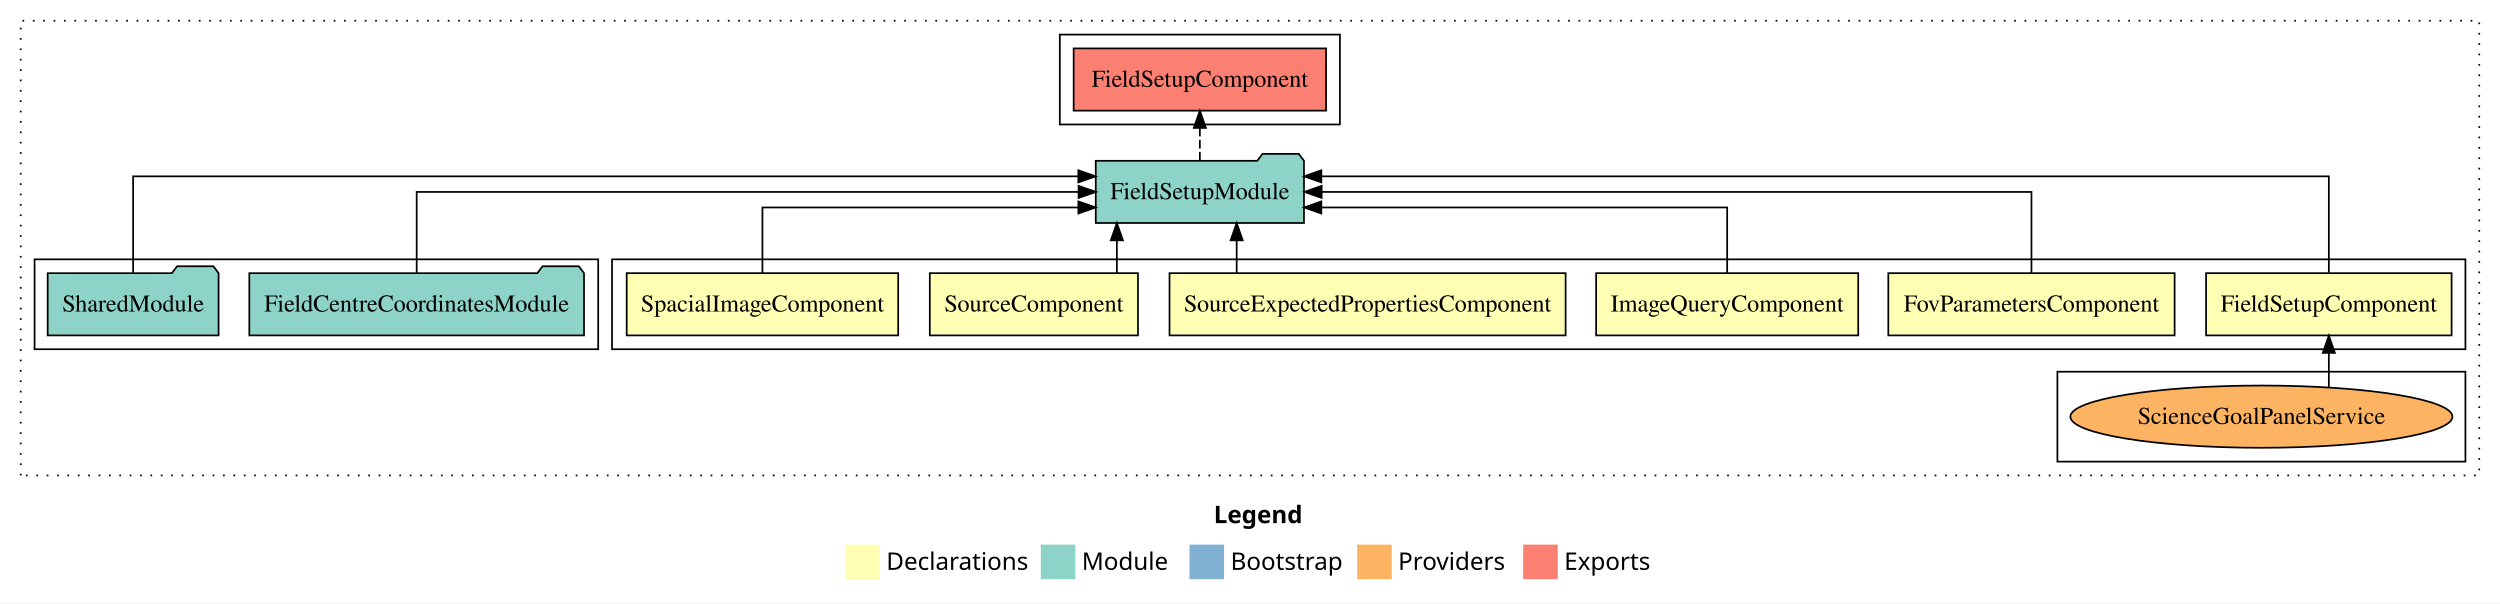
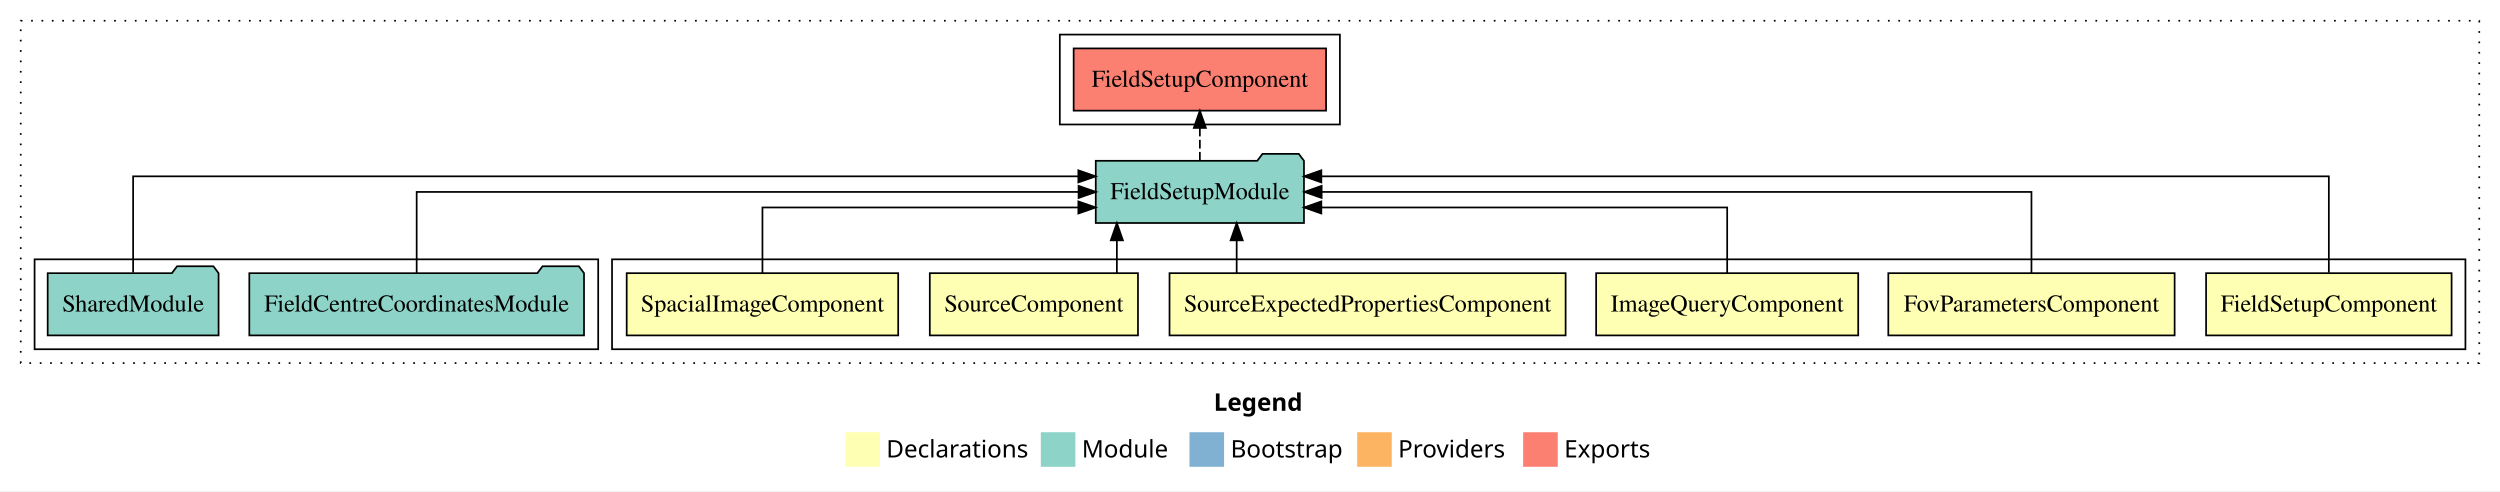
- <svg xmlns="http://www.w3.org/2000/svg" width="1446pt" height="349pt" viewBox="0.00 0.00 1446.00 349.00">
-   <g id="graph0" class="graph" transform="scale(1 1) rotate(0) translate(4 345)">
-     <polygon fill="#ffffff" stroke="transparent" points="-4,4 -4,-345 1442,-345 1442,4 -4,4" />
+ <svg xmlns="http://www.w3.org/2000/svg" width="1446pt" height="284pt" viewBox="0.00 0.00 1446.00 284.00">
+   <g id="graph0" class="graph" transform="scale(1 1) rotate(0) translate(4 280)">
+     <polygon fill="#ffffff" stroke="transparent" points="-4,4 -4,-280 1442,-280 1442,4 -4,4" />
    <text text-anchor="start" x="698.009" y="-42.4" font-family="sans-serif" font-weight="bold" font-size="14.00" fill="#000000">Legend</text>
    <polygon fill="#ffffb3" stroke="transparent" points="485,-10 485,-30 505,-30 505,-10 485,-10" />
    <text text-anchor="start" x="508.629" y="-15.4" font-family="sans-serif" font-size="14.00" fill="#000000">  Declarations</text>
    <polygon fill="#8dd3c7" stroke="transparent" points="598,-10 598,-30 618,-30 618,-10 598,-10" />
    <text text-anchor="start" x="621.725" y="-15.4" font-family="sans-serif" font-size="14.00" fill="#000000">  Module</text>
    <polygon fill="#80b1d3" stroke="transparent" points="684,-10 684,-30 704,-30 704,-10 684,-10" />
    <text text-anchor="start" x="707.781" y="-15.4" font-family="sans-serif" font-size="14.00" fill="#000000">  Bootstrap</text>
    <polygon fill="#fdb462" stroke="transparent" points="781,-10 781,-30 801,-30 801,-10 781,-10" />
    <text text-anchor="start" x="804.673" y="-15.4" font-family="sans-serif" font-size="14.00" fill="#000000">  Providers</text>
    <polygon fill="#fb8072" stroke="transparent" points="877,-10 877,-30 897,-30 897,-10 877,-10" />
    <text text-anchor="start" x="900.726" y="-15.4" font-family="sans-serif" font-size="14.00" fill="#000000">  Exports</text>
    <g id="clust1" class="cluster">
-       <polygon fill="none" stroke="#000000" stroke-dasharray="1,5" points="8,-70 8,-333 1430,-333 1430,-70 8,-70" />
+       <polygon fill="none" stroke="#000000" stroke-dasharray="1,5" points="8,-70 8,-268 1430,-268 1430,-70 8,-70" />
    </g>
    <g id="clust2" class="cluster">
-       <polygon fill="none" stroke="#000000" points="350,-143 350,-195 1422,-195 1422,-143 350,-143" />
-     </g>
-     <g id="clust3" class="cluster">
-       <polygon fill="none" stroke="#000000" points="1186,-78 1186,-130 1422,-130 1422,-78 1186,-78" />
+       <polygon fill="none" stroke="#000000" points="350,-78 350,-130 1422,-130 1422,-78 350,-78" />
    </g>
    <g id="clust9" class="cluster">
-       <polygon fill="none" stroke="#000000" points="16,-143 16,-195 342,-195 342,-143 16,-143" />
+       <polygon fill="none" stroke="#000000" points="16,-78 16,-130 342,-130 342,-78 16,-78" />
    </g>
    <g id="clust10" class="cluster">
-       <polygon fill="none" stroke="#000000" points="609,-273 609,-325 771,-325 771,-273 609,-273" />
+       <polygon fill="none" stroke="#000000" points="609,-208 609,-260 771,-260 771,-208 609,-208" />
    </g>
    <g id="node1" class="node">
-       <polygon fill="#ffffb3" stroke="#000000" points="1413.999,-187 1272.001,-187 1272.001,-151 1413.999,-151 1413.999,-187" />
-       <text text-anchor="middle" x="1343" y="-164.8" font-family="Times,serif" font-size="14.00" fill="#000000">FieldSetupComponent</text>
+       <polygon fill="#ffffb3" stroke="#000000" points="1413.999,-122 1272.001,-122 1272.001,-86 1413.999,-86 1413.999,-122" />
+       <text text-anchor="middle" x="1343" y="-99.8" font-family="Times,serif" font-size="14.00" fill="#000000">FieldSetupComponent</text>
    </g>
    <g id="node7" class="node">
-       <polygon fill="#8dd3c7" stroke="#000000" points="750.216,-252 747.216,-256 726.216,-256 723.216,-252 629.784,-252 629.784,-216 750.216,-216 750.216,-252" />
-       <text text-anchor="middle" x="690" y="-229.8" font-family="Times,serif" font-size="14.00" fill="#000000">FieldSetupModule</text>
+       <polygon fill="#8dd3c7" stroke="#000000" points="750.216,-187 747.216,-191 726.216,-191 723.216,-187 629.784,-187 629.784,-151 750.216,-151 750.216,-187" />
+       <text text-anchor="middle" x="690" y="-164.8" font-family="Times,serif" font-size="14.00" fill="#000000">FieldSetupModule</text>
    </g>
    <g id="edge1" class="edge">
-       <path fill="none" stroke="#000000" d="M1343,-187.292C1343,-209.206 1343,-243 1343,-243 1343,-243 760.262,-243 760.262,-243" />
-       <polygon fill="#000000" stroke="#000000" points="760.262,-239.5 750.262,-243 760.262,-246.5 760.262,-239.5" />
+       <path fill="none" stroke="#000000" d="M1343,-122.292C1343,-144.206 1343,-178 1343,-178 1343,-178 760.262,-178 760.262,-178" />
+       <polygon fill="#000000" stroke="#000000" points="760.262,-174.5 750.262,-178 760.262,-181.5 760.262,-174.5" />
    </g>
    <g id="node2" class="node">
-       <polygon fill="#ffffb3" stroke="#000000" points="1253.803,-187 1088.197,-187 1088.197,-151 1253.803,-151 1253.803,-187" />
-       <text text-anchor="middle" x="1171" y="-164.8" font-family="Times,serif" font-size="14.00" fill="#000000">FovParametersComponent</text>
+       <polygon fill="#ffffb3" stroke="#000000" points="1253.803,-122 1088.197,-122 1088.197,-86 1253.803,-86 1253.803,-122" />
+       <text text-anchor="middle" x="1171" y="-99.8" font-family="Times,serif" font-size="14.00" fill="#000000">FovParametersComponent</text>
+     </g>
+     <g id="edge2" class="edge">
+       <path fill="none" stroke="#000000" d="M1171,-122.106C1171,-141.339 1171,-169 1171,-169 1171,-169 760.432,-169 760.432,-169" />
+       <polygon fill="#000000" stroke="#000000" points="760.432,-165.5 750.432,-169 760.432,-172.5 760.432,-165.5" />
+     </g>
+     <g id="node3" class="node">
+       <polygon fill="#ffffb3" stroke="#000000" points="1070.795,-122 919.205,-122 919.205,-86 1070.795,-86 1070.795,-122" />
+       <text text-anchor="middle" x="995" y="-99.8" font-family="Times,serif" font-size="14.00" fill="#000000">ImageQueryComponent</text>
    </g>
    <g id="edge3" class="edge">
-       <path fill="none" stroke="#000000" d="M1171,-187.106C1171,-206.339 1171,-234 1171,-234 1171,-234 760.432,-234 760.432,-234" />
-       <polygon fill="#000000" stroke="#000000" points="760.432,-230.5 750.432,-234 760.432,-237.5 760.432,-230.5" />
+       <path fill="none" stroke="#000000" d="M995,-122.027C995,-138.398 995,-160 995,-160 995,-160 760.258,-160 760.258,-160" />
+       <polygon fill="#000000" stroke="#000000" points="760.258,-156.5 750.258,-160 760.258,-163.5 760.258,-156.5" />
    </g>
-     <g id="node3" class="node">
-       <polygon fill="#ffffb3" stroke="#000000" points="1070.795,-187 919.205,-187 919.205,-151 1070.795,-151 1070.795,-187" />
-       <text text-anchor="middle" x="995" y="-164.8" font-family="Times,serif" font-size="14.00" fill="#000000">ImageQueryComponent</text>
+     <g id="node4" class="node">
+       <polygon fill="#ffffb3" stroke="#000000" points="901.551,-122 672.449,-122 672.449,-86 901.551,-86 901.551,-122" />
+       <text text-anchor="middle" x="787" y="-99.8" font-family="Times,serif" font-size="14.00" fill="#000000">SourceExpectedPropertiesComponent</text>
    </g>
    <g id="edge4" class="edge">
-       <path fill="none" stroke="#000000" d="M995,-187.027C995,-203.398 995,-225 995,-225 995,-225 760.258,-225 760.258,-225" />
-       <polygon fill="#000000" stroke="#000000" points="760.258,-221.5 750.258,-225 760.258,-228.5 760.258,-221.5" />
+       <path fill="none" stroke="#000000" d="M711.291,-122.106C711.291,-122.106 711.291,-140.991 711.291,-140.991" />
+       <polygon fill="#000000" stroke="#000000" points="707.791,-140.991 711.291,-150.991 714.791,-140.991 707.791,-140.991" />
    </g>
-     <g id="node4" class="node">
-       <polygon fill="#ffffb3" stroke="#000000" points="901.551,-187 672.449,-187 672.449,-151 901.551,-151 901.551,-187" />
-       <text text-anchor="middle" x="787" y="-164.8" font-family="Times,serif" font-size="14.00" fill="#000000">SourceExpectedPropertiesComponent</text>
+     <g id="node5" class="node">
+       <polygon fill="#ffffb3" stroke="#000000" points="654.205,-122 533.795,-122 533.795,-86 654.205,-86 654.205,-122" />
+       <text text-anchor="middle" x="594" y="-99.8" font-family="Times,serif" font-size="14.00" fill="#000000">SourceComponent</text>
    </g>
    <g id="edge5" class="edge">
-       <path fill="none" stroke="#000000" d="M711.291,-187.106C711.291,-187.106 711.291,-205.991 711.291,-205.991" />
-       <polygon fill="#000000" stroke="#000000" points="707.791,-205.991 711.291,-215.991 714.791,-205.991 707.791,-205.991" />
+       <path fill="none" stroke="#000000" d="M641.997,-122.106C641.997,-122.106 641.997,-140.991 641.997,-140.991" />
+       <polygon fill="#000000" stroke="#000000" points="638.497,-140.991 641.997,-150.991 645.497,-140.991 638.497,-140.991" />
    </g>
-     <g id="node5" class="node">
-       <polygon fill="#ffffb3" stroke="#000000" points="654.205,-187 533.795,-187 533.795,-151 654.205,-151 654.205,-187" />
-       <text text-anchor="middle" x="594" y="-164.8" font-family="Times,serif" font-size="14.00" fill="#000000">SourceComponent</text>
+     <g id="node6" class="node">
+       <polygon fill="#ffffb3" stroke="#000000" points="515.521,-122 358.479,-122 358.479,-86 515.521,-86 515.521,-122" />
+       <text text-anchor="middle" x="437" y="-99.8" font-family="Times,serif" font-size="14.00" fill="#000000">SpacialImageComponent</text>
    </g>
    <g id="edge6" class="edge">
-       <path fill="none" stroke="#000000" d="M641.997,-187.106C641.997,-187.106 641.997,-205.991 641.997,-205.991" />
-       <polygon fill="#000000" stroke="#000000" points="638.497,-205.991 641.997,-215.991 645.497,-205.991 638.497,-205.991" />
+       <path fill="none" stroke="#000000" d="M437,-122.027C437,-138.398 437,-160 437,-160 437,-160 619.722,-160 619.722,-160" />
+       <polygon fill="#000000" stroke="#000000" points="619.722,-163.5 629.722,-160 619.722,-156.5 619.722,-163.5" />
    </g>
-     <g id="node6" class="node">
-       <polygon fill="#ffffb3" stroke="#000000" points="515.521,-187 358.479,-187 358.479,-151 515.521,-151 515.521,-187" />
-       <text text-anchor="middle" x="437" y="-164.8" font-family="Times,serif" font-size="14.00" fill="#000000">SpacialImageComponent</text>
+     <g id="node10" class="node">
+       <polygon fill="#fb8072" stroke="#000000" points="763,-252 617,-252 617,-216 763,-216 763,-252" />
+       <text text-anchor="middle" x="690" y="-229.8" font-family="Times,serif" font-size="14.00" fill="#000000">FieldSetupComponent </text>
+     </g>
+     <g id="edge9" class="edge">
+       <path fill="none" stroke="#000000" stroke-dasharray="5,2" d="M690,-187.106C690,-187.106 690,-205.991 690,-205.991" />
+       <polygon fill="#000000" stroke="#000000" points="686.5,-205.991 690,-215.991 693.5,-205.991 686.5,-205.991" />
+     </g>
+     <g id="node8" class="node">
+       <polygon fill="#8dd3c7" stroke="#000000" points="333.798,-122 330.798,-126 309.798,-126 306.798,-122 140.202,-122 140.202,-86 333.798,-86 333.798,-122" />
+       <text text-anchor="middle" x="237" y="-99.8" font-family="Times,serif" font-size="14.00" fill="#000000">FieldCentreCoordinatesModule</text>
    </g>
    <g id="edge7" class="edge">
-       <path fill="none" stroke="#000000" d="M437,-187.027C437,-203.398 437,-225 437,-225 437,-225 619.722,-225 619.722,-225" />
-       <polygon fill="#000000" stroke="#000000" points="619.722,-228.5 629.722,-225 619.722,-221.5 619.722,-228.5" />
-     </g>
-     <g id="node11" class="node">
-       <polygon fill="#fb8072" stroke="#000000" points="763,-317 617,-317 617,-281 763,-281 763,-317" />
-       <text text-anchor="middle" x="690" y="-294.8" font-family="Times,serif" font-size="14.00" fill="#000000">FieldSetupComponent </text>
-     </g>
-     <g id="edge10" class="edge">
-       <path fill="none" stroke="#000000" stroke-dasharray="5,2" d="M690,-252.106C690,-252.106 690,-270.991 690,-270.991" />
-       <polygon fill="#000000" stroke="#000000" points="686.5,-270.991 690,-280.991 693.5,-270.991 686.5,-270.991" />
-     </g>
-     <g id="node8" class="node">
-       <ellipse fill="#fdb462" stroke="#000000" cx="1304" cy="-104" rx="110.487" ry="18" />
-       <text text-anchor="middle" x="1304" y="-99.8" font-family="Times,serif" font-size="14.00" fill="#000000">ScienceGoalPanelService</text>
-     </g>
-     <g id="edge2" class="edge">
-       <path fill="none" stroke="#000000" d="M1343,-121.078C1343,-121.078 1343,-140.899 1343,-140.899" />
-       <polygon fill="#000000" stroke="#000000" points="1339.5,-140.899 1343,-150.899 1346.5,-140.899 1339.5,-140.899" />
+       <path fill="none" stroke="#000000" d="M237,-122.106C237,-141.339 237,-169 237,-169 237,-169 619.845,-169 619.845,-169" />
+       <polygon fill="#000000" stroke="#000000" points="619.845,-172.5 629.845,-169 619.845,-165.5 619.845,-172.5" />
    </g>
    <g id="node9" class="node">
-       <polygon fill="#8dd3c7" stroke="#000000" points="333.798,-187 330.798,-191 309.798,-191 306.798,-187 140.202,-187 140.202,-151 333.798,-151 333.798,-187" />
-       <text text-anchor="middle" x="237" y="-164.8" font-family="Times,serif" font-size="14.00" fill="#000000">FieldCentreCoordinatesModule</text>
+       <polygon fill="#8dd3c7" stroke="#000000" points="122.423,-122 119.423,-126 98.423,-126 95.423,-122 23.577,-122 23.577,-86 122.423,-86 122.423,-122" />
+       <text text-anchor="middle" x="73" y="-99.8" font-family="Times,serif" font-size="14.00" fill="#000000">SharedModule</text>
    </g>
    <g id="edge8" class="edge">
-       <path fill="none" stroke="#000000" d="M237,-187.106C237,-206.339 237,-234 237,-234 237,-234 619.845,-234 619.845,-234" />
-       <polygon fill="#000000" stroke="#000000" points="619.845,-237.5 629.845,-234 619.845,-230.5 619.845,-237.5" />
-     </g>
-     <g id="node10" class="node">
-       <polygon fill="#8dd3c7" stroke="#000000" points="122.423,-187 119.423,-191 98.423,-191 95.423,-187 23.577,-187 23.577,-151 122.423,-151 122.423,-187" />
-       <text text-anchor="middle" x="73" y="-164.8" font-family="Times,serif" font-size="14.00" fill="#000000">SharedModule</text>
-     </g>
-     <g id="edge9" class="edge">
-       <path fill="none" stroke="#000000" d="M73,-187.292C73,-209.206 73,-243 73,-243 73,-243 619.716,-243 619.716,-243" />
-       <polygon fill="#000000" stroke="#000000" points="619.716,-246.5 629.716,-243 619.716,-239.5 619.716,-246.5" />
+       <path fill="none" stroke="#000000" d="M73,-122.292C73,-144.206 73,-178 73,-178 73,-178 619.716,-178 619.716,-178" />
+       <polygon fill="#000000" stroke="#000000" points="619.716,-181.5 629.716,-178 619.716,-174.5 619.716,-181.5" />
    </g>
  </g>
</svg>
